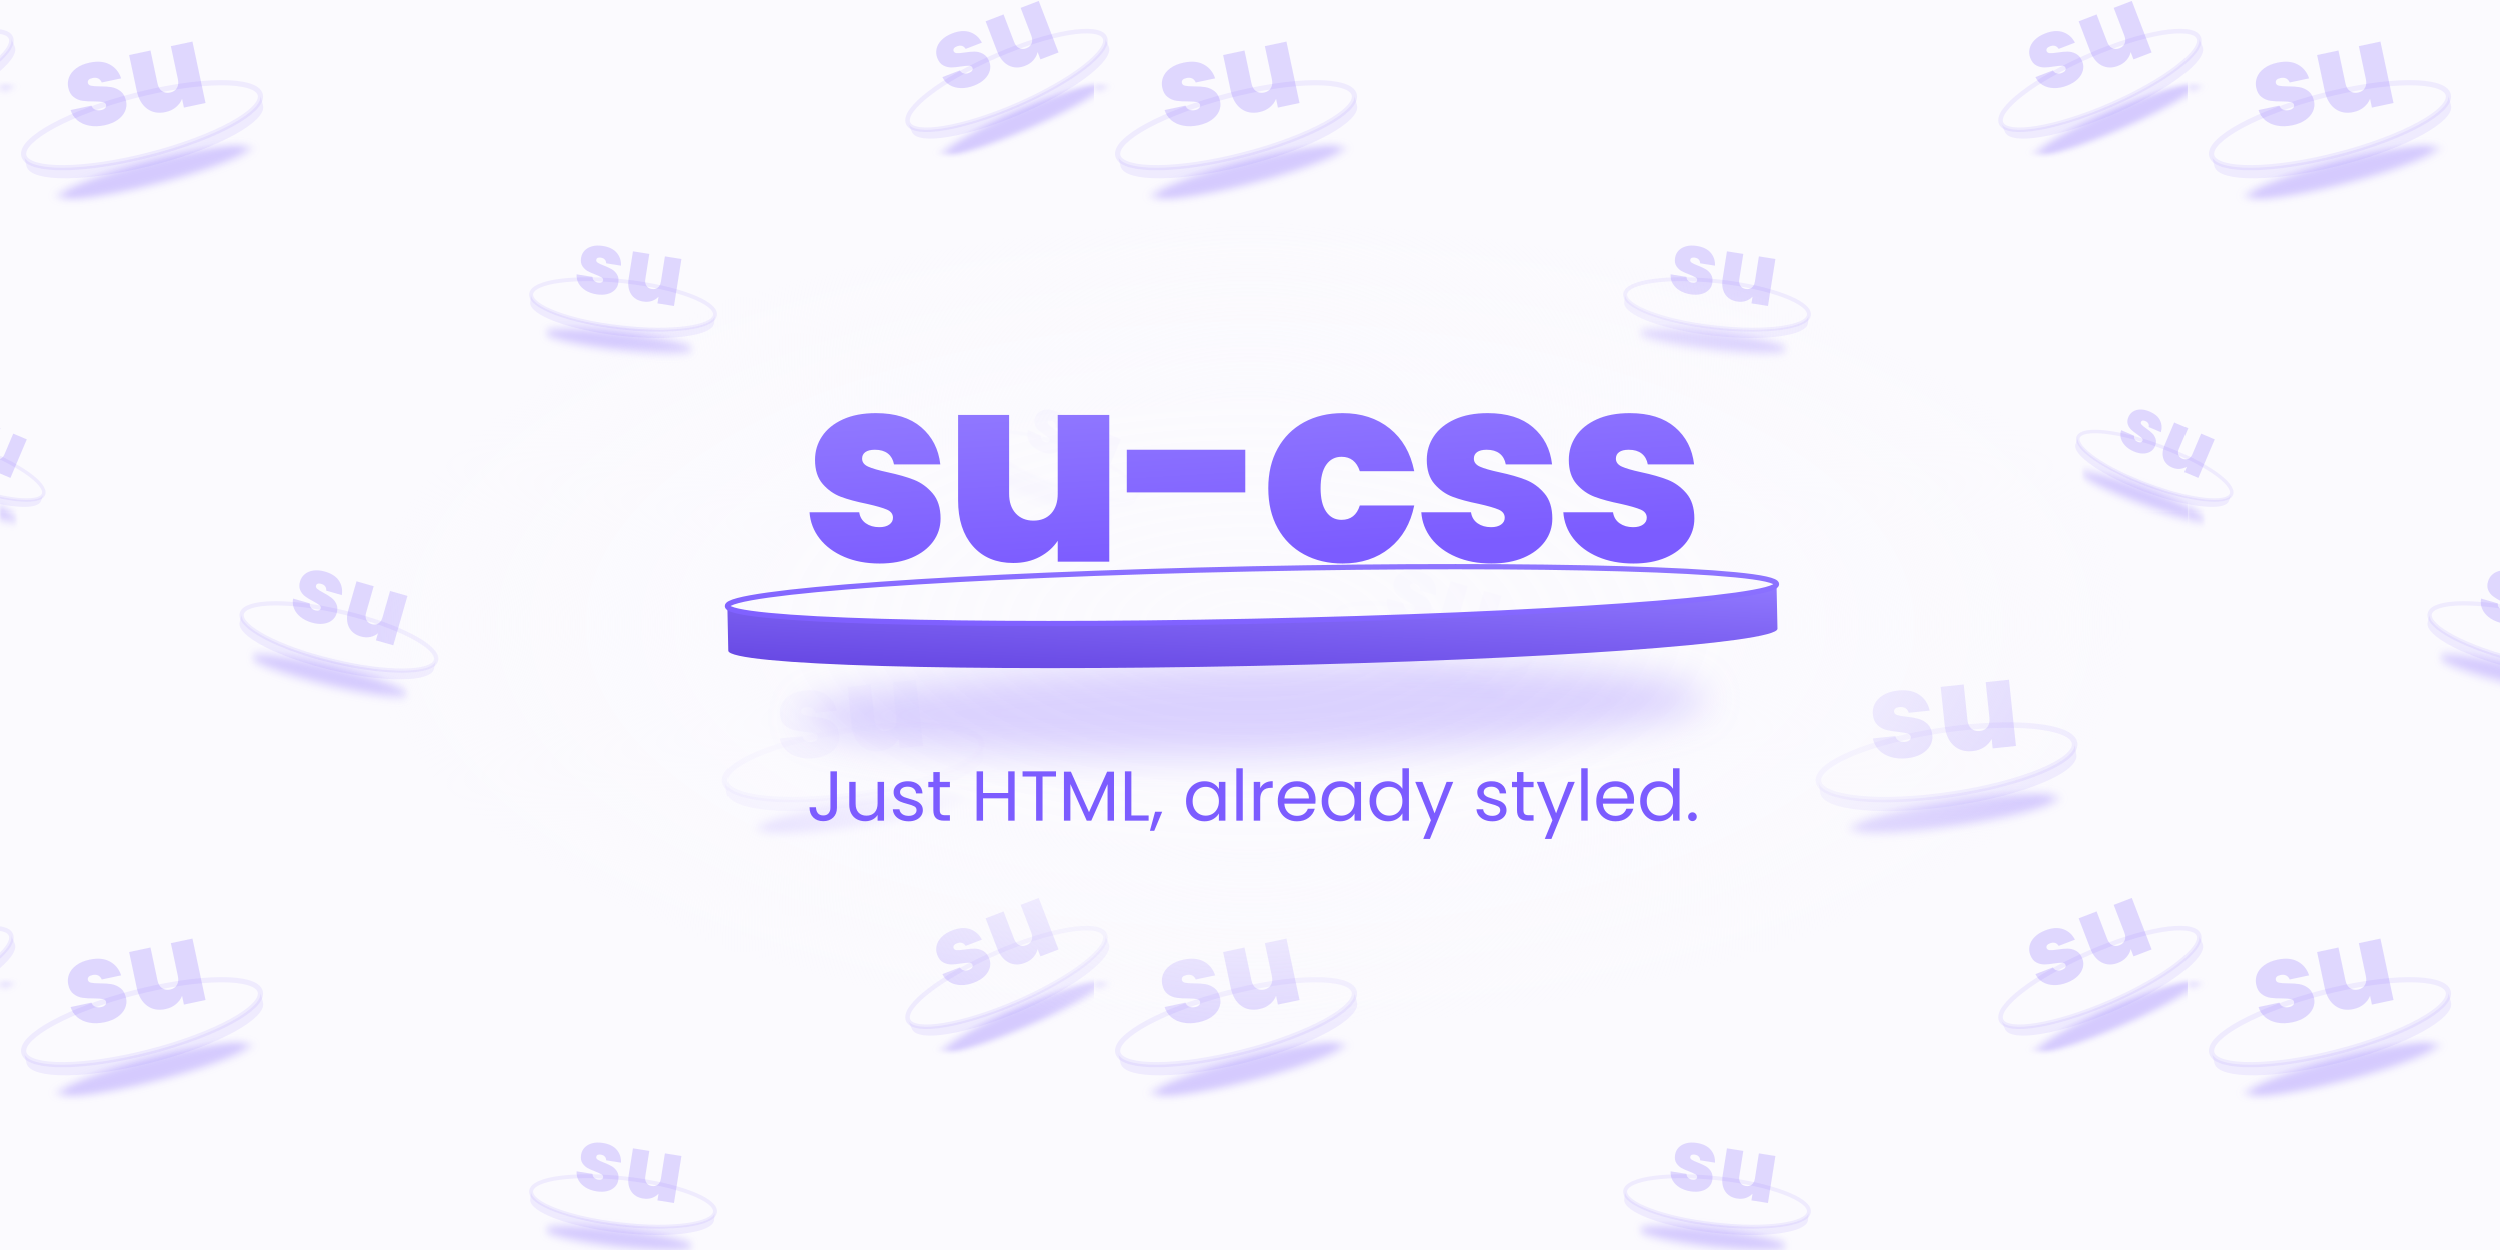
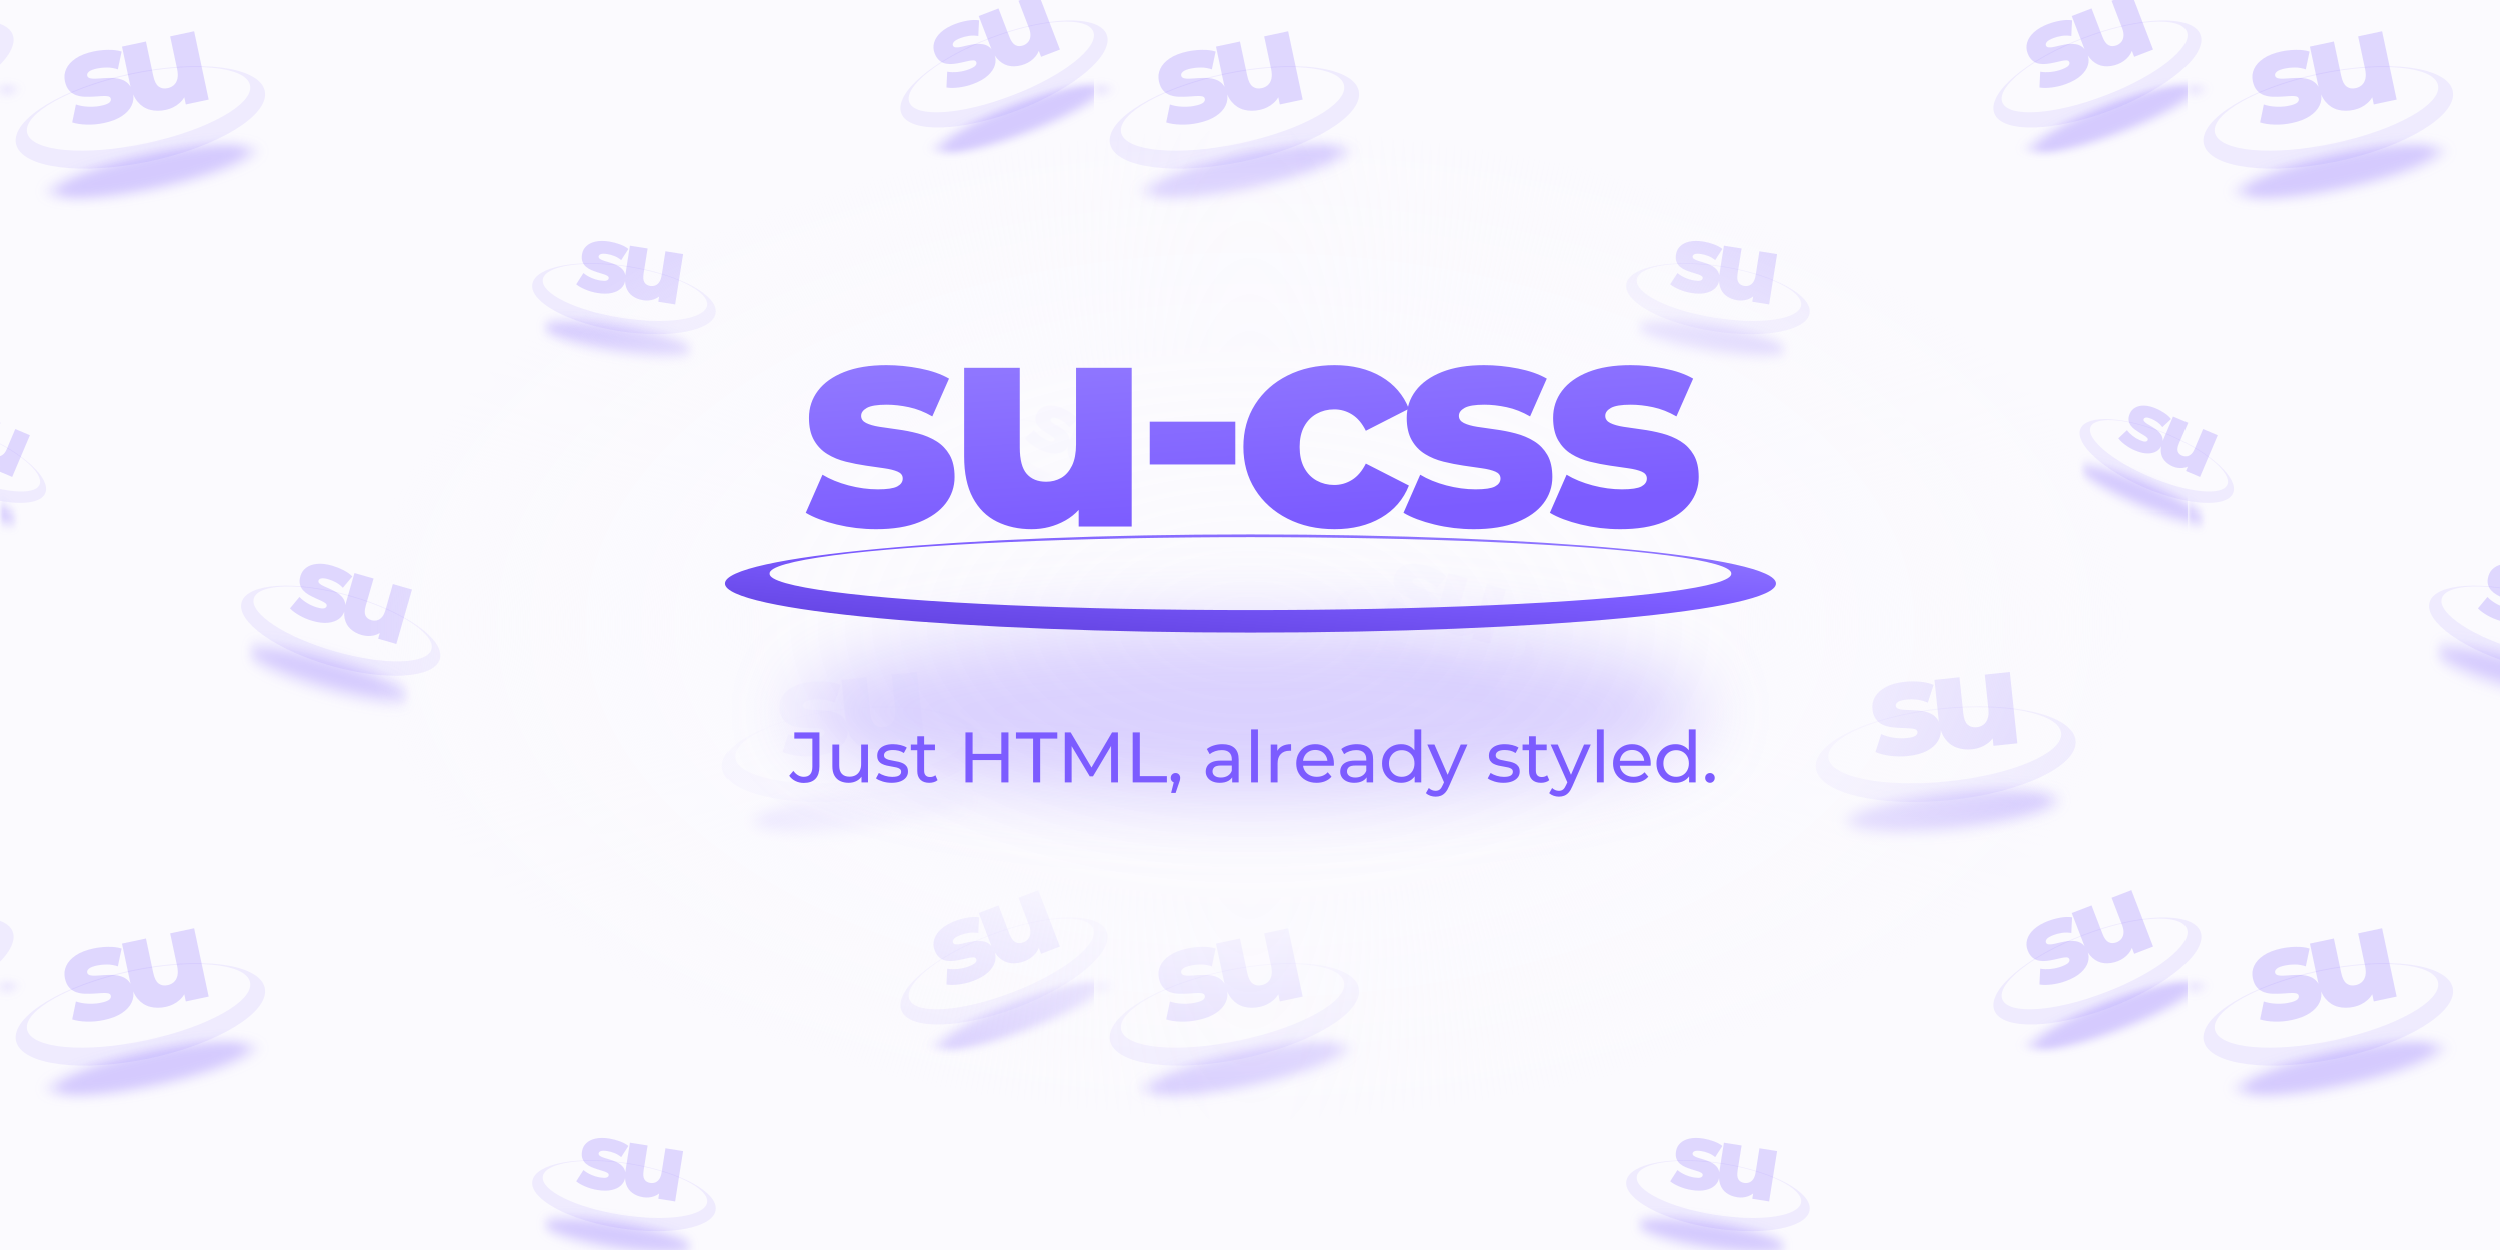
<svg xmlns="http://www.w3.org/2000/svg" xmlns:xlink="http://www.w3.org/1999/xlink" viewBox="0 0 1280 640" width="1280" height="640" role="img" aria-label="SuCSS — Just HTML, already styled.">
  <defs>
    <linearGradient id="word-gradient" x1="0" y1="0" x2="0.35" y2="1">
      <stop offset="0" stop-color="#9179FF" />
      <stop offset="1" stop-color="#7C5CFF" />
    </linearGradient>
-     <linearGradient id="plate-gradient" x1="1" y1="0" x2="0" y2="1">
+     <linearGradient id="plate-gradient" x1="0.85" y1="0" x2="0.15" y2="1">
      <stop offset="0" stop-color="#9179FF" />
+       <stop offset="0.45" stop-color="#7C5CFF" />
      <stop offset="1" stop-color="#6242E0" />
    </linearGradient>
-     <linearGradient id="rim-gradient" x1="1" y1="0" x2="0" y2="1">
-       <stop offset="0" stop-color="#9179FF" />
-       <stop offset="1" stop-color="#7C5CFF" />
-     </linearGradient>
    <filter id="plate-shadow" x="-70%" y="-200%" width="240%" height="500%" color-interpolation-filters="sRGB">
-       <feGaussianBlur stdDeviation="12.21" />
+       <feGaussianBlur stdDeviation="20.94" />
    </filter>
    <filter id="pattern-shadow" x="-70%" y="-200%" width="240%" height="500%" color-interpolation-filters="sRGB">
-       <feGaussianBlur stdDeviation="7.58" />
+       <feGaussianBlur stdDeviation="9.96" />
    </filter>
    <g id="su-mark">
-       <g transform="rotate(-2.5 103.57 112)">
-         <ellipse cx="103.57" cy="187.34" rx="151.62" ry="18.48" fill="#7C5CFF" opacity="0.3" filter="url(#pattern-shadow)" />
-         <path d="M-85.96 112A189.52 47.38 0 0 0 293.09 112L293.09 129.06A189.52 47.38 0 0 1 -85.96 129.06Z" fill="#7C5CFF16" />
-         <ellipse cx="103.57" cy="112" rx="189.52" ry="47.38" fill="none" stroke="#7C5CFF16" stroke-width="8.05" />
-       </g>
-       <path d="M46.61 100Q33.39 100 23.04 95.57Q12.7 91.13 6.7 83.39Q0.7 75.65 0 65.91L0 65.91L33.04 65.91Q33.74 70.61 37.39 73.22Q41.04 75.83 46.43 75.83L46.43 75.83Q50.61 75.83 53.04 74.09Q55.48 72.35 55.48 69.57L55.48 69.57Q55.48 65.91 51.48 64.17Q47.48 62.43 38.26 60.35L38.26 60.35Q27.83 58.26 20.87 55.65Q13.91 53.04 8.78 47.13Q3.65 41.22 3.65 31.13L3.65 31.13Q3.65 22.43 8.35 15.39Q13.04 8.35 22.17 4.17Q31.3 0 44.17 0L44.17 0Q63.3 0 74.26 9.39Q85.22 18.78 86.96 34.09L86.96 34.09L56.17 34.09Q55.3 29.39 52.09 26.87Q48.87 24.35 43.48 24.35L43.48 24.35Q39.3 24.35 37.13 25.91Q34.96 27.48 34.96 30.26L34.96 30.26Q34.96 33.74 38.96 35.57Q42.96 37.39 51.83 39.3L51.83 39.3Q62.43 41.57 69.48 44.35Q76.52 47.13 81.83 53.3Q87.13 59.48 87.13 70.09L87.13 70.09Q87.13 78.61 82.17 85.39Q77.22 92.17 68.09 96.09Q58.96 100 46.61 100L46.61 100M172.87 1.22L207.13 1.22L207.13 98.78L172.87 98.78L172.87 84.87Q168.52 91.48 160.87 95.57Q153.22 99.65 143.3 99.65L143.3 99.65Q126.26 99.65 116.43 88.43Q106.61 77.22 106.61 57.91L106.61 57.91L106.61 1.22L140.52 1.22L140.52 53.57Q140.52 61.91 144.96 66.7Q149.39 71.48 156.7 71.48L156.7 71.48Q164.17 71.48 168.52 66.7Q172.87 61.91 172.87 53.57L172.87 53.57L172.87 1.22" fill="#7C5CFF38" />
+       <ellipse cx="93.78" cy="179.33" rx="140.86" ry="24.27" fill="#7C5CFF" opacity="0.3" filter="url(#pattern-shadow)" />
+       <path d="M-82.29 102.8A176.07 62.22 0 1 0 269.85 102.8A176.07 62.22 0 1 0 -82.29 102.8ZM-64.02 90.77A157.79 48.8 0 1 0 251.57 90.77A157.79 48.8 0 1 0 -64.02 90.77Z" fill="#7C5CFF16" fill-rule="evenodd" />
+       <path d="M42.86 100L42.86 100Q30.54 100 18.84 97.14Q7.14 94.29 0 90L0 90L10.18 66.79Q16.96 70.89 26.07 73.3Q35.18 75.71 43.93 75.71L43.93 75.71Q52.5 75.71 55.8 73.93Q59.11 72.14 59.11 69.11L59.11 69.11Q59.11 66.25 55.98 64.91Q52.86 63.57 47.77 62.86Q42.68 62.14 36.61 61.25Q30.54 60.36 24.38 58.84Q18.21 57.32 13.13 54.2Q8.04 51.07 5 45.71Q1.96 40.36 1.96 32.14L1.96 32.14Q1.96 22.86 7.41 15.63Q12.86 8.39 23.39 4.2Q33.93 0 49.11 0L49.11 0Q59.29 0 69.73 2.05Q80.18 4.11 87.32 8.21L87.32 8.21L77.14 31.25Q70 27.14 62.86 25.63Q55.71 24.11 49.29 24.11L49.29 24.11Q40.71 24.11 37.23 26.07Q33.75 28.04 33.75 30.89L33.75 30.89Q33.75 33.75 36.79 35.27Q39.82 36.79 44.91 37.59Q50 38.39 56.07 39.2Q62.14 40 68.3 41.61Q74.46 43.21 79.55 46.34Q84.64 49.46 87.68 54.73Q90.71 60 90.71 68.21L90.71 68.21Q90.71 77.14 85.27 84.29Q79.82 91.43 69.2 95.71Q58.57 100 42.86 100M130.3 100L130.3 100Q118.52 100 109.14 95.36Q99.77 90.71 94.5 80.8Q89.23 70.89 89.23 55.71L89.23 55.71L89.23 1.61L123.16 1.61L123.16 50.18Q123.16 61.43 127.36 66.25Q131.55 71.07 139.23 71.07L139.23 71.07Q144.23 71.07 148.34 68.75Q152.45 66.43 154.95 61.34Q157.45 56.25 157.45 48.21L157.45 48.21L157.45 1.61L191.38 1.61L191.38 98.39L159.05 98.39L159.05 71.07L165.3 78.75Q160.3 89.46 150.84 94.73Q141.38 100 130.3 100" fill="#7C5CFF38" />
    </g>
    <clipPath id="pattern-clip">
      <rect width="560" height="459.2" />
    </clipPath>
    <pattern id="su-pattern" width="560" height="459.2" patternUnits="userSpaceOnUse">
      <g clip-path="url(#pattern-clip)">
-         <use xlink:href="#su-mark" href="#su-mark" transform="translate(72.8 64.29) rotate(-12) scale(0.33) translate(-103.57 -112.38)" />
-         <use xlink:href="#su-mark" href="#su-mark" transform="translate(72.8 523.49) rotate(-12) scale(0.33) translate(-103.57 -112.38)" />
-         <use xlink:href="#su-mark" href="#su-mark" transform="translate(632.8 64.29) rotate(-12) scale(0.33) translate(-103.57 -112.38)" />
-         <use xlink:href="#su-mark" href="#su-mark" transform="translate(632.8 523.49) rotate(-12) scale(0.33) translate(-103.57 -112.38)" />
-         <use xlink:href="#su-mark" href="#su-mark" transform="translate(319.2 156.13) rotate(9) scale(0.25) translate(-103.57 -112.38)" />
-         <use xlink:href="#su-mark" href="#su-mark" transform="translate(-44.8 41.33) rotate(-21) scale(0.29) translate(-103.57 -112.38)" />
-         <use xlink:href="#su-mark" href="#su-mark" transform="translate(-44.8 500.53) rotate(-21) scale(0.29) translate(-103.57 -112.38)" />
-         <use xlink:href="#su-mark" href="#su-mark" transform="translate(515.2 41.33) rotate(-21) scale(0.29) translate(-103.57 -112.38)" />
-         <use xlink:href="#su-mark" href="#su-mark" transform="translate(515.2 500.53) rotate(-21) scale(0.29) translate(-103.57 -112.38)" />
-         <use xlink:href="#su-mark" href="#su-mark" transform="translate(173.6 326.03) rotate(16) scale(0.27) translate(-103.57 -112.38)" />
-         <use xlink:href="#su-mark" href="#su-mark" transform="translate(436.8 -68.88) rotate(-6) scale(0.35) translate(-103.57 -112.38)" />
-         <use xlink:href="#su-mark" href="#su-mark" transform="translate(436.8 390.32) rotate(-6) scale(0.35) translate(-103.57 -112.38)" />
-         <use xlink:href="#su-mark" href="#su-mark" transform="translate(-16.8 238.78) rotate(23) scale(0.22) translate(-103.57 -112.38)" />
-         <use xlink:href="#su-mark" href="#su-mark" transform="translate(543.2 238.78) rotate(23) scale(0.22) translate(-103.57 -112.38)" />
+         <use xlink:href="#su-mark" href="#su-mark" transform="translate(72.8 64.29) rotate(-12) scale(0.37) translate(-93.78 -114.25)" />
+         <use xlink:href="#su-mark" href="#su-mark" transform="translate(72.8 523.49) rotate(-12) scale(0.37) translate(-93.78 -114.25)" />
+         <use xlink:href="#su-mark" href="#su-mark" transform="translate(632.8 64.29) rotate(-12) scale(0.37) translate(-93.78 -114.25)" />
+         <use xlink:href="#su-mark" href="#su-mark" transform="translate(632.8 523.49) rotate(-12) scale(0.37) translate(-93.78 -114.25)" />
+         <use xlink:href="#su-mark" href="#su-mark" transform="translate(319.2 156.13) rotate(9) scale(0.27) translate(-93.78 -114.25)" />
+         <use xlink:href="#su-mark" href="#su-mark" transform="translate(-44.8 41.33) rotate(-21) scale(0.32) translate(-93.78 -114.25)" />
+         <use xlink:href="#su-mark" href="#su-mark" transform="translate(-44.8 500.53) rotate(-21) scale(0.32) translate(-93.78 -114.25)" />
+         <use xlink:href="#su-mark" href="#su-mark" transform="translate(515.2 41.33) rotate(-21) scale(0.32) translate(-93.78 -114.25)" />
+         <use xlink:href="#su-mark" href="#su-mark" transform="translate(515.2 500.53) rotate(-21) scale(0.32) translate(-93.78 -114.25)" />
+         <use xlink:href="#su-mark" href="#su-mark" transform="translate(173.6 326.03) rotate(16) scale(0.3) translate(-93.78 -114.25)" />
+         <use xlink:href="#su-mark" href="#su-mark" transform="translate(436.8 -68.88) rotate(-6) scale(0.38) translate(-93.78 -114.25)" />
+         <use xlink:href="#su-mark" href="#su-mark" transform="translate(436.8 390.32) rotate(-6) scale(0.38) translate(-93.78 -114.25)" />
+         <use xlink:href="#su-mark" href="#su-mark" transform="translate(-16.8 238.78) rotate(23) scale(0.24) translate(-93.78 -114.25)" />
+         <use xlink:href="#su-mark" href="#su-mark" transform="translate(543.2 238.78) rotate(23) scale(0.24) translate(-93.78 -114.25)" />
      </g>
    </pattern>
    <radialGradient id="clearing" cx="0.5" cy="0.5" r="0.5">
      <stop offset="0" stop-color="#FBFAFE" stop-opacity="0.97" />
      <stop offset="0.55" stop-color="#FBFAFE" stop-opacity="0.9" />
      <stop offset="1" stop-color="#FBFAFE" stop-opacity="0" />
    </radialGradient>
  </defs>
  <rect width="1280" height="640" fill="#FBFAFE" />
  <rect width="1280" height="640" fill="url(#su-pattern)" />
-   <ellipse cx="640" cy="320" rx="456.96" ry="206.12" fill="url(#clearing)" />
-   <g transform="translate(414.48 211.52) scale(0.77)">
-     <g transform="rotate(-1.2 294.18 121)">
-       <ellipse cx="294.18" cy="196.01" rx="300.05" ry="31.4" fill="#7C5CFF" opacity="0.26" filter="url(#plate-shadow)" />
-       <path d="M-54.72 121A348.89 17.44 0 0 0 643.07 121L643.07 150.66A348.89 17.44 0 0 1 -54.72 150.66Z" fill="url(#plate-gradient)" />
-       <ellipse cx="294.18" cy="121" rx="348.89" ry="17.44" fill="none" stroke="url(#rim-gradient)" stroke-width="3.49" />
-     </g>
-     <path d="M46.61 100Q33.39 100 23.04 95.57Q12.7 91.13 6.7 83.39Q0.7 75.65 0 65.91L0 65.91L33.04 65.91Q33.74 70.61 37.39 73.22Q41.04 75.83 46.43 75.83L46.43 75.83Q50.61 75.83 53.04 74.09Q55.48 72.35 55.48 69.57L55.48 69.57Q55.48 65.91 51.48 64.17Q47.48 62.43 38.26 60.35L38.26 60.35Q27.83 58.26 20.87 55.65Q13.91 53.04 8.78 47.13Q3.65 41.22 3.65 31.13L3.65 31.13Q3.65 22.43 8.35 15.39Q13.04 8.35 22.17 4.17Q31.3 0 44.17 0L44.17 0Q63.3 0 74.26 9.39Q85.22 18.78 86.96 34.09L86.96 34.09L56.17 34.09Q55.3 29.39 52.09 26.87Q48.87 24.35 43.48 24.35L43.48 24.35Q39.3 24.35 37.13 25.91Q34.96 27.48 34.96 30.26L34.96 30.26Q34.96 33.74 38.96 35.57Q42.96 37.39 51.83 39.3L51.83 39.3Q62.43 41.57 69.48 44.35Q76.52 47.13 81.83 53.3Q87.13 59.48 87.13 70.09L87.13 70.09Q87.13 78.61 82.17 85.39Q77.22 92.17 68.09 96.09Q58.96 100 46.61 100L46.61 100M165.04 1.22L199.3 1.22L199.3 98.78L165.04 98.78L165.04 84.87Q160.7 91.48 153.04 95.57Q145.39 99.65 135.48 99.65L135.48 99.65Q118.43 99.65 108.61 88.43Q98.78 77.22 98.78 57.91L98.78 57.91L98.78 1.22L132.7 1.22L132.7 53.57Q132.7 61.91 137.13 66.7Q141.57 71.48 148.87 71.48L148.87 71.48Q156.35 71.48 160.7 66.7Q165.04 61.91 165.04 53.57L165.04 53.57L165.04 1.22M210.96 24.35L289.74 24.35L289.74 52.7L210.96 52.7L210.96 24.35M305.04 49.91Q305.04 34.78 311.3 23.48Q317.57 12.17 328.78 6.09Q340 0 354.43 0L354.43 0Q373.04 0 385.74 10.17Q398.43 20.35 402.09 38.61L402.09 38.61L365.91 38.61Q362.78 29.04 353.74 29.04L353.74 29.04Q347.3 29.04 343.57 34.35Q339.83 39.65 339.83 49.91L339.83 49.91Q339.83 60.17 343.57 65.57Q347.3 70.96 353.74 70.96L353.74 70.96Q362.96 70.96 365.91 61.39L365.91 61.39L402.09 61.39Q398.43 79.48 385.74 89.74Q373.04 100 354.43 100L354.43 100Q340 100 328.78 93.91Q317.57 87.83 311.3 76.52Q305.04 65.22 305.04 49.91L305.04 49.91M453.39 100Q440.17 100 429.83 95.57Q419.48 91.13 413.48 83.39Q407.48 75.65 406.78 65.91L406.78 65.91L439.83 65.91Q440.52 70.61 444.17 73.22Q447.83 75.83 453.22 75.83L453.22 75.83Q457.39 75.83 459.83 74.09Q462.26 72.35 462.26 69.57L462.26 69.57Q462.26 65.91 458.26 64.17Q454.26 62.43 445.04 60.35L445.04 60.35Q434.61 58.26 427.65 55.65Q420.7 53.04 415.57 47.13Q410.43 41.22 410.43 31.13L410.43 31.13Q410.43 22.43 415.13 15.39Q419.83 8.35 428.96 4.17Q438.09 0 450.96 0L450.96 0Q470.09 0 481.04 9.39Q492 18.78 493.74 34.09L493.74 34.09L462.96 34.09Q462.09 29.39 458.87 26.87Q455.65 24.35 450.26 24.35L450.26 24.35Q446.09 24.35 443.91 25.91Q441.74 27.48 441.74 30.26L441.74 30.26Q441.74 33.74 445.74 35.57Q449.74 37.39 458.61 39.3L458.61 39.3Q469.22 41.57 476.26 44.35Q483.3 47.13 488.61 53.3Q493.91 59.48 493.91 70.09L493.91 70.09Q493.91 78.61 488.96 85.39Q484 92.17 474.87 96.09Q465.74 100 453.39 100L453.39 100M547.83 100Q534.61 100 524.26 95.57Q513.91 91.13 507.91 83.39Q501.91 75.65 501.22 65.91L501.22 65.91L534.26 65.91Q534.96 70.61 538.61 73.22Q542.26 75.83 547.65 75.83L547.65 75.83Q551.83 75.83 554.26 74.09Q556.7 72.35 556.7 69.57L556.7 69.57Q556.7 65.91 552.7 64.17Q548.7 62.43 539.48 60.35L539.48 60.35Q529.04 58.26 522.09 55.65Q515.13 53.04 510 47.13Q504.87 41.22 504.87 31.13L504.87 31.13Q504.87 22.43 509.57 15.39Q514.26 8.35 523.39 4.17Q532.52 0 545.39 0L545.39 0Q564.52 0 575.48 9.39Q586.43 18.78 588.17 34.09L588.17 34.09L557.39 34.09Q556.52 29.39 553.3 26.87Q550.09 24.35 544.7 24.35L544.7 24.35Q540.52 24.35 538.35 25.91Q536.17 27.48 536.17 30.26L536.17 30.26Q536.17 33.74 540.17 35.57Q544.17 37.39 553.04 39.3L553.04 39.3Q563.65 41.57 570.7 44.35Q577.74 47.13 583.04 53.3Q588.35 59.48 588.35 70.09L588.35 70.09Q588.35 78.61 583.39 85.39Q578.43 92.17 569.3 96.09Q560.17 100 547.83 100L547.83 100" fill="url(#word-gradient)" />
-     <g transform="translate(0 236.15) scale(0.47)">
-       <path d="M29.56 4.31L38.78 4.31L38.78 55.91Q38.78 64.53 33.47 69.69Q28.16 74.85 19.44 74.85L19.44 74.85Q10.62 74.85 5.31 69.59Q0 64.33 0 55.21L0 55.21L9.12 55.21Q9.22 60.32 11.77 63.53Q14.33 66.73 19.44 66.73L19.44 66.73Q24.55 66.73 27.05 63.68Q29.56 60.62 29.56 55.91L29.56 55.91L29.56 4.31M96.29 19.24L105.41 19.24L105.41 74.15L96.29 74.15L96.29 66.03Q93.69 70.24 89.03 72.6Q84.37 74.95 78.76 74.95L78.76 74.95Q72.34 74.95 67.23 72.29Q62.12 69.64 59.17 64.33Q56.21 59.02 56.21 51.4L56.21 51.4L56.21 19.24L65.23 19.24L65.23 50.2Q65.23 58.32 69.34 62.68Q73.45 67.03 80.56 67.03L80.56 67.03Q87.88 67.03 92.08 62.53Q96.29 58.02 96.29 49.4L96.29 49.4L96.29 19.24M140.28 75.05Q133.97 75.05 128.96 72.9Q123.95 70.74 121.04 66.88Q118.14 63.03 117.84 58.02L117.84 58.02L127.25 58.02Q127.66 62.12 131.11 64.73Q134.57 67.33 140.18 67.33L140.18 67.33Q145.39 67.33 148.4 65.03Q151.4 62.73 151.4 59.22L151.4 59.22Q151.4 55.61 148.2 53.86Q144.99 52.1 138.28 50.4L138.28 50.4Q132.16 48.8 128.31 47.14Q124.45 45.49 121.69 42.23Q118.94 38.98 118.94 33.67L118.94 33.67Q118.94 29.46 121.44 25.95Q123.95 22.44 128.56 20.39Q133.17 18.34 139.08 18.34L139.08 18.34Q148.2 18.34 153.81 22.95Q159.42 27.56 159.82 35.57L159.82 35.57L150.7 35.57Q150.4 31.26 147.24 28.66Q144.09 26.05 138.78 26.05L138.78 26.05Q133.87 26.05 130.96 28.16Q128.06 30.26 128.06 33.67L128.06 33.67Q128.06 36.37 129.81 38.13Q131.56 39.88 134.22 40.93Q136.87 41.98 141.58 43.29L141.58 43.29Q147.49 44.89 151.2 46.44Q154.91 48 157.57 51.1Q160.22 54.21 160.32 59.22L160.32 59.22Q160.32 63.73 157.82 67.33Q155.31 70.94 150.75 73Q146.19 75.05 140.28 75.05L140.28 75.05M198.6 26.75L184.27 26.75L184.27 59.12Q184.27 63.13 185.97 64.78Q187.68 66.43 191.88 66.43L191.88 66.43L198.6 66.43L198.6 74.15L190.38 74.15Q182.77 74.15 178.96 70.64Q175.15 67.13 175.15 59.12L175.15 59.12L175.15 26.75L168.04 26.75L168.04 19.24L175.15 19.24L175.15 5.41L184.27 5.41L184.27 19.24L198.6 19.24L198.6 26.75M281.06 4.31L290.18 4.31L290.18 74.15L281.06 74.15L281.06 42.48L245.49 42.48L245.49 74.15L236.37 74.15L236.37 4.31L245.49 4.31L245.49 34.97L281.06 34.97L281.06 4.31M301.4 4.31L348.7 4.31L348.7 11.72L329.66 11.72L329.66 74.15L320.54 74.15L320.54 11.72L301.4 11.72L301.4 4.31M421.04 4.81L430.76 4.81L430.76 74.15L421.64 74.15L421.64 22.44L398.6 74.15L392.18 74.15L369.04 22.34L369.04 74.15L359.92 74.15L359.92 4.81L369.74 4.81L395.39 62.12L421.04 4.81M455.31 4.31L455.31 66.73L479.76 66.73L479.76 74.15L446.19 74.15L446.19 4.31L455.31 4.31M488.88 61.52L498.9 61.52L487.68 88.48L481.56 88.48L488.88 61.52M532.67 46.49Q532.67 38.08 536.07 31.71Q539.48 25.35 545.44 21.84Q551.4 18.34 558.72 18.34L558.72 18.34Q565.93 18.34 571.24 21.44Q576.55 24.55 579.16 29.26L579.16 29.26L579.16 19.24L588.38 19.24L588.38 74.15L579.16 74.15L579.16 63.93Q576.45 68.74 571.09 71.89Q565.73 75.05 558.62 75.05L558.62 75.05Q551.3 75.05 545.39 71.44Q539.48 67.84 536.07 61.32Q532.67 54.81 532.67 46.49L532.67 46.49M579.16 46.59Q579.16 40.38 576.65 35.77Q574.15 31.16 569.89 28.71Q565.63 26.25 560.52 26.25L560.52 26.25Q555.41 26.25 551.2 28.66Q546.99 31.06 544.49 35.67Q541.98 40.28 541.98 46.49L541.98 46.49Q541.98 52.81 544.49 57.46Q546.99 62.12 551.2 64.58Q555.41 67.03 560.52 67.03L560.52 67.03Q565.63 67.03 569.89 64.58Q574.15 62.12 576.65 57.46Q579.16 52.81 579.16 46.59L579.16 46.59M603.81 0L612.93 0L612.93 74.15L603.81 74.15L603.81 0M637.58 28.16Q639.98 23.45 644.44 20.84Q648.9 18.24 655.31 18.24L655.31 18.24L655.31 27.66L652.91 27.66Q637.58 27.66 637.58 44.29L637.58 44.29L637.58 74.15L628.46 74.15L628.46 19.24L637.58 19.24L637.58 28.16M715.93 44.59Q715.93 47.19 715.63 50.1L715.63 50.1L671.74 50.1Q672.24 58.22 677.3 62.78Q682.36 67.33 689.58 67.33L689.58 67.33Q695.49 67.33 699.45 64.58Q703.41 61.82 705.01 57.21L705.01 57.21L714.83 57.21Q712.63 65.13 706.01 70.09Q699.4 75.05 689.58 75.05L689.58 75.05Q681.76 75.05 675.6 71.54Q669.44 68.04 665.93 61.57Q662.42 55.11 662.42 46.59L662.42 46.59Q662.42 38.08 665.83 31.66Q669.24 25.25 675.4 21.79Q681.56 18.34 689.58 18.34L689.58 18.34Q697.39 18.34 703.41 21.74Q709.42 25.15 712.68 31.11Q715.93 37.07 715.93 44.59L715.93 44.59M706.51 42.69Q706.51 37.47 704.21 33.72Q701.9 29.96 697.95 28.01Q693.99 26.05 689.18 26.05L689.18 26.05Q682.26 26.05 677.4 30.46Q672.55 34.87 671.84 42.69L671.84 42.69L706.51 42.69M724.55 46.49Q724.55 38.08 727.96 31.71Q731.36 25.35 737.32 21.84Q743.29 18.34 750.6 18.34L750.6 18.34Q757.82 18.34 763.13 21.44Q768.44 24.55 771.04 29.26L771.04 29.26L771.04 19.24L780.26 19.24L780.26 74.15L771.04 74.15L771.04 63.93Q768.34 68.74 762.98 71.89Q757.62 75.05 750.5 75.05L750.5 75.05Q743.19 75.05 737.27 71.44Q731.36 67.84 727.96 61.32Q724.55 54.81 724.55 46.49L724.55 46.49M771.04 46.59Q771.04 40.38 768.54 35.77Q766.03 31.16 761.77 28.71Q757.52 26.25 752.4 26.25L752.4 26.25Q747.29 26.25 743.09 28.66Q738.88 31.06 736.37 35.67Q733.87 40.28 733.87 46.49L733.87 46.49Q733.87 52.81 736.37 57.46Q738.88 62.12 743.09 64.58Q747.29 67.03 752.4 67.03L752.4 67.03Q757.52 67.03 761.77 64.58Q766.03 62.12 768.54 57.46Q771.04 52.81 771.04 46.59L771.04 46.59M792.28 46.49Q792.28 38.08 795.69 31.71Q799.1 25.35 805.06 21.84Q811.02 18.34 818.44 18.34L818.44 18.34Q824.85 18.34 830.36 21.29Q835.87 24.25 838.78 29.06L838.78 29.06L838.78 0L848 0L848 74.15L838.78 74.15L838.78 63.83Q836.07 68.74 830.76 71.89Q825.45 75.05 818.34 75.05L818.34 75.05Q811.02 75.05 805.06 71.44Q799.1 67.84 795.69 61.32Q792.28 54.81 792.28 46.49L792.28 46.49M838.78 46.59Q838.78 40.38 836.27 35.77Q833.77 31.16 829.51 28.71Q825.25 26.25 820.14 26.25L820.14 26.25Q815.03 26.25 810.82 28.66Q806.61 31.06 804.11 35.67Q801.6 40.28 801.6 46.49L801.6 46.49Q801.6 52.81 804.11 57.46Q806.61 62.12 810.82 64.58Q815.03 67.03 820.14 67.03L820.14 67.03Q825.25 67.03 829.51 64.58Q833.77 62.12 836.27 57.46Q838.78 52.81 838.78 46.59L838.78 46.59M901.3 19.24L910.72 19.24L877.66 100L868.24 100L879.06 73.55L856.91 19.24L867.03 19.24L884.27 63.73L901.3 19.24M966.03 75.05Q959.72 75.05 954.71 72.9Q949.7 70.74 946.79 66.88Q943.89 63.03 943.59 58.02L943.59 58.02L953.01 58.02Q953.41 62.12 956.86 64.73Q960.32 67.33 965.93 67.33L965.93 67.33Q971.14 67.33 974.15 65.03Q977.15 62.73 977.15 59.22L977.15 59.22Q977.15 55.61 973.95 53.86Q970.74 52.1 964.03 50.4L964.03 50.4Q957.92 48.8 954.06 47.14Q950.2 45.49 947.44 42.23Q944.69 38.98 944.69 33.67L944.69 33.67Q944.69 29.46 947.19 25.95Q949.7 22.44 954.31 20.39Q958.92 18.34 964.83 18.34L964.83 18.34Q973.95 18.34 979.56 22.95Q985.17 27.56 985.57 35.57L985.57 35.57L976.45 35.57Q976.15 31.26 973 28.66Q969.84 26.05 964.53 26.05L964.53 26.05Q959.62 26.05 956.71 28.16Q953.81 30.26 953.81 33.67L953.81 33.67Q953.81 36.37 955.56 38.13Q957.31 39.88 959.97 40.93Q962.63 41.98 967.33 43.29L967.33 43.29Q973.25 44.89 976.95 46.44Q980.66 48 983.32 51.1Q985.97 54.21 986.07 59.22L986.07 59.22Q986.07 63.73 983.57 67.33Q981.06 70.94 976.5 73Q971.94 75.05 966.03 75.05L966.03 75.05M1024.35 26.75L1010.02 26.75L1010.02 59.12Q1010.02 63.13 1011.72 64.78Q1013.43 66.43 1017.64 66.43L1017.64 66.43L1024.35 66.43L1024.35 74.15L1016.13 74.15Q1008.52 74.15 1004.71 70.64Q1000.9 67.13 1000.9 59.12L1000.9 59.12L1000.9 26.75L993.79 26.75L993.79 19.24L1000.9 19.24L1000.9 5.41L1010.02 5.41L1010.02 19.24L1024.35 19.24L1024.35 26.75M1073.25 19.24L1082.67 19.24L1049.6 100L1040.18 100L1051 73.55L1028.86 19.24L1038.98 19.24L1056.21 63.73L1073.25 19.24M1091.78 0L1100.9 0L1100.9 74.15L1091.78 74.15L1091.78 0M1166.53 44.59Q1166.53 47.19 1166.23 50.1L1166.23 50.1L1122.34 50.1Q1122.85 58.22 1127.91 62.78Q1132.97 67.33 1140.18 67.33L1140.18 67.33Q1146.09 67.33 1150.05 64.58Q1154.01 61.82 1155.61 57.21L1155.61 57.21L1165.43 57.21Q1163.23 65.13 1156.61 70.09Q1150 75.05 1140.18 75.05L1140.18 75.05Q1132.36 75.05 1126.2 71.54Q1120.04 68.04 1116.53 61.57Q1113.03 55.11 1113.03 46.59L1113.03 46.59Q1113.03 38.08 1116.43 31.66Q1119.84 25.25 1126 21.79Q1132.16 18.34 1140.18 18.34L1140.18 18.34Q1148 18.34 1154.01 21.74Q1160.02 25.15 1163.28 31.11Q1166.53 37.07 1166.53 44.59L1166.53 44.59M1157.11 42.69Q1157.11 37.47 1154.81 33.72Q1152.51 29.96 1148.55 28.01Q1144.59 26.05 1139.78 26.05L1139.78 26.05Q1132.87 26.05 1128.01 30.46Q1123.15 34.87 1122.44 42.69L1122.44 42.69L1157.11 42.69M1175.15 46.49Q1175.15 38.08 1178.56 31.71Q1181.96 25.35 1187.93 21.84Q1193.89 18.34 1201.3 18.34L1201.3 18.34Q1207.72 18.34 1213.23 21.29Q1218.74 24.25 1221.64 29.06L1221.64 29.06L1221.64 0L1230.86 0L1230.86 74.15L1221.64 74.15L1221.64 63.83Q1218.94 68.74 1213.63 71.89Q1208.32 75.05 1201.2 75.05L1201.2 75.05Q1193.89 75.05 1187.93 71.44Q1181.96 67.84 1178.56 61.32Q1175.15 54.81 1175.15 46.49L1175.15 46.49M1221.64 46.59Q1221.64 40.38 1219.14 35.77Q1216.63 31.16 1212.37 28.71Q1208.12 26.25 1203.01 26.25L1203.01 26.25Q1197.9 26.25 1193.69 28.66Q1189.48 31.06 1186.97 35.67Q1184.47 40.28 1184.47 46.49L1184.47 46.49Q1184.47 52.81 1186.97 57.46Q1189.48 62.12 1193.69 64.58Q1197.9 67.03 1203.01 67.03L1203.01 67.03Q1208.12 67.03 1212.37 64.58Q1216.63 62.12 1219.14 57.46Q1221.64 52.81 1221.64 46.59L1221.64 46.59M1249.2 74.75Q1246.59 74.75 1244.79 72.95Q1242.99 71.14 1242.99 68.54L1242.99 68.54Q1242.99 65.93 1244.79 64.13Q1246.59 62.32 1249.2 62.32L1249.2 62.32Q1251.7 62.32 1253.46 64.13Q1255.21 65.93 1255.21 68.54L1255.21 68.54Q1255.21 71.14 1253.46 72.95Q1251.7 74.75 1249.2 74.75L1249.2 74.75" fill="#7C5CFF" />
+   <ellipse cx="640" cy="320" rx="456.96" ry="252.79" fill="url(#clearing)" />
+   <g transform="translate(412.54 186.95) scale(0.84)">
+     <ellipse cx="271.06" cy="210.89" rx="275.47" ry="53.85" fill="#7C5CFF" opacity="0.26" filter="url(#plate-shadow)" />
+     <path d="M-49.26 133.1A320.31 29.92 0 1 0 591.37 133.1A320.31 29.92 0 1 0 -49.26 133.1ZM-22.03 127.08A293.09 22.1 0 1 0 564.14 127.08A293.09 22.1 0 1 0 -22.03 127.08Z" fill="url(#plate-gradient)" fill-rule="evenodd" />
+     <path d="M42.86 100L42.86 100Q30.54 100 18.84 97.14Q7.14 94.29 0 90L0 90L10.18 66.79Q16.96 70.89 26.07 73.3Q35.18 75.71 43.93 75.71L43.93 75.71Q52.5 75.71 55.8 73.93Q59.11 72.14 59.11 69.11L59.11 69.11Q59.11 66.25 55.98 64.91Q52.86 63.57 47.77 62.86Q42.68 62.14 36.61 61.25Q30.54 60.36 24.38 58.84Q18.21 57.32 13.13 54.2Q8.04 51.07 5 45.71Q1.96 40.36 1.96 32.14L1.96 32.14Q1.96 22.86 7.41 15.63Q12.86 8.39 23.39 4.2Q33.93 0 49.11 0L49.11 0Q59.29 0 69.73 2.05Q80.18 4.11 87.32 8.21L87.32 8.21L77.14 31.25Q70 27.14 62.86 25.63Q55.71 24.11 49.29 24.11L49.29 24.11Q40.71 24.11 37.23 26.07Q33.75 28.04 33.75 30.89L33.75 30.89Q33.75 33.75 36.79 35.27Q39.82 36.79 44.91 37.59Q50 38.39 56.07 39.2Q62.14 40 68.3 41.61Q74.46 43.21 79.55 46.34Q84.64 49.46 87.68 54.73Q90.71 60 90.71 68.21L90.71 68.21Q90.71 77.14 85.27 84.29Q79.82 91.43 69.2 95.71Q58.57 100 42.86 100M137.61 100L137.61 100Q125.82 100 116.45 95.36Q107.07 90.71 101.8 80.8Q96.54 70.89 96.54 55.71L96.54 55.71L96.54 1.61L130.46 1.61L130.46 50.18Q130.46 61.43 134.66 66.25Q138.86 71.07 146.54 71.07L146.54 71.07Q151.54 71.07 155.64 68.75Q159.75 66.43 162.25 61.34Q164.75 56.25 164.75 48.21L164.75 48.21L164.75 1.61L198.68 1.61L198.68 98.39L166.36 98.39L166.36 71.07L172.61 78.75Q167.61 89.46 158.14 94.73Q148.68 100 137.61 100M261.82 60.54L209.68 60.54L209.68 34.46L261.82 34.46L261.82 60.54M322.29 100L322.29 100Q306.21 100 293.63 93.57Q281.04 87.14 273.89 75.8Q266.75 64.46 266.75 49.82L266.75 49.82Q266.75 35.18 273.89 23.93Q281.04 12.68 293.63 6.34Q306.21 0 322.29 0L322.29 0Q338.71 0 350.68 6.96Q362.64 13.93 367.64 26.61L367.64 26.61L341.39 40Q338 33.21 333 30.09Q328 26.96 322.11 26.96L322.11 26.96Q316.21 26.96 311.39 29.64Q306.57 32.32 303.8 37.41Q301.04 42.5 301.04 49.82L301.04 49.82Q301.04 57.32 303.8 62.5Q306.57 67.68 311.39 70.36Q316.21 73.04 322.11 73.04L322.11 73.04Q328 73.04 333 69.91Q338 66.79 341.39 60L341.39 60L367.64 73.39Q362.64 86.07 350.68 93.04Q338.71 100 322.29 100M407.21 100L407.21 100Q394.89 100 383.2 97.14Q371.5 94.29 364.36 90L364.36 90L374.54 66.79Q381.32 70.89 390.43 73.3Q399.54 75.71 408.29 75.71L408.29 75.71Q416.86 75.71 420.16 73.93Q423.46 72.14 423.46 69.11L423.46 69.11Q423.46 66.25 420.34 64.91Q417.21 63.57 412.13 62.86Q407.04 62.14 400.96 61.25Q394.89 60.36 388.73 58.84Q382.57 57.32 377.48 54.2Q372.39 51.07 369.36 45.71Q366.32 40.36 366.32 32.14L366.32 32.14Q366.32 22.86 371.77 15.63Q377.21 8.39 387.75 4.2Q398.29 0 413.46 0L413.46 0Q423.64 0 434.09 2.05Q444.54 4.11 451.68 8.21L451.68 8.21L441.5 31.25Q434.36 27.14 427.21 25.63Q420.07 24.11 413.64 24.11L413.64 24.11Q405.07 24.11 401.59 26.07Q398.11 28.04 398.11 30.89L398.11 30.89Q398.11 33.75 401.14 35.27Q404.18 36.79 409.27 37.59Q414.36 38.39 420.43 39.2Q426.5 40 432.66 41.61Q438.82 43.21 443.91 46.34Q449 49.46 452.04 54.73Q455.07 60 455.07 68.21L455.07 68.21Q455.07 77.14 449.63 84.29Q444.18 91.43 433.55 95.71Q422.93 100 407.21 100M496.43 100L496.43 100Q484.11 100 472.41 97.14Q460.71 94.29 453.57 90L453.57 90L463.75 66.79Q470.54 70.89 479.64 73.3Q488.75 75.71 497.5 75.71L497.5 75.71Q506.07 75.71 509.38 73.93Q512.68 72.14 512.68 69.11L512.68 69.11Q512.68 66.25 509.55 64.91Q506.43 63.57 501.34 62.86Q496.25 62.14 490.18 61.25Q484.11 60.36 477.95 58.84Q471.79 57.32 466.7 54.2Q461.61 51.07 458.57 45.71Q455.54 40.36 455.54 32.14L455.54 32.14Q455.54 22.86 460.98 15.63Q466.43 8.39 476.96 4.2Q487.5 0 502.68 0L502.68 0Q512.86 0 523.3 2.05Q533.75 4.11 540.89 8.21L540.89 8.21L530.71 31.25Q523.57 27.14 516.43 25.63Q509.29 24.11 502.86 24.11L502.86 24.11Q494.29 24.11 490.8 26.07Q487.32 28.04 487.32 30.89L487.32 30.89Q487.32 33.75 490.36 35.27Q493.39 36.79 498.48 37.59Q503.57 38.39 509.64 39.2Q515.71 40 521.88 41.61Q528.04 43.21 533.13 46.34Q538.21 49.46 541.25 54.73Q544.29 60 544.29 68.21L544.29 68.21Q544.29 77.14 538.84 84.29Q533.39 91.43 522.77 95.71Q512.14 100 496.43 100" fill="url(#word-gradient)" />
+     <g transform="translate(-10.07 222.02) scale(0.41)">
+       <path d="M21.66 79.62L21.66 79.62Q15.07 79.62 9.34 76.86Q3.61 74.1 0 68.9L0 68.9L6.16 61.68Q9.24 65.92 13.11 68.21Q16.99 70.49 21.66 70.49L21.66 70.49Q34.39 70.49 34.39 55.41L34.39 55.41L34.39 13.69L7.54 13.69L7.54 4.46L44.9 4.46L44.9 54.88Q44.9 67.3 39.01 73.46Q33.12 79.62 21.66 79.62M88.32 79.41L88.32 79.41Q81.1 79.41 75.64 76.75Q70.17 74.1 67.14 68.63Q64.12 63.16 64.12 54.88L64.12 54.88L64.12 22.51L74.31 22.51L74.31 53.72Q74.31 62 78.29 66.14Q82.27 70.28 89.49 70.28L89.49 70.28Q94.8 70.28 98.73 68.1Q102.65 65.92 104.78 61.73Q106.9 57.54 106.9 51.59L106.9 51.59L106.9 22.51L117.09 22.51L117.09 78.77L107.43 78.77L107.43 63.59L109.02 67.62Q106.26 73.25 100.74 76.33Q95.22 79.41 88.32 79.41M152.23 79.41L152.23 79.41Q145.22 79.41 138.91 77.49Q132.59 75.58 128.98 72.82L128.98 72.82L133.23 64.76Q136.84 67.2 142.14 68.9Q147.45 70.59 152.97 70.59L152.97 70.59Q160.08 70.59 163.22 68.58Q166.35 66.56 166.35 62.95L166.35 62.95Q166.35 60.3 164.44 58.81Q162.53 57.32 159.39 56.58Q156.26 55.84 152.44 55.25Q148.62 54.67 144.8 53.77Q140.98 52.87 137.79 51.22Q134.61 49.58 132.7 46.66Q130.79 43.74 130.79 38.85L130.79 38.85Q130.79 33.76 133.65 29.94Q136.52 26.11 141.77 24.04Q147.03 21.97 154.25 21.97L154.25 21.97Q159.77 21.97 165.45 23.3Q171.13 24.63 174.73 27.07L174.73 27.07L170.38 35.14Q166.56 32.59 162.42 31.63Q158.28 30.68 154.14 30.68L154.14 30.68Q147.45 30.68 144.16 32.86Q140.87 35.03 140.87 38.43L140.87 38.43Q140.87 41.3 142.83 42.83Q144.8 44.37 147.93 45.22Q151.06 46.07 154.88 46.66Q158.7 47.24 162.53 48.14Q166.35 49.04 169.48 50.64Q172.61 52.23 174.58 55.1Q176.54 57.96 176.54 62.74L176.54 62.74Q176.54 67.83 173.57 71.55Q170.59 75.27 165.18 77.34Q159.77 79.41 152.23 79.41M208.17 79.41L208.17 79.41Q199.68 79.41 195.01 74.84Q190.34 70.28 190.34 61.78L190.34 61.78L190.34 10.19L200.53 10.19L200.53 61.36Q200.53 65.92 202.81 68.37Q205.1 70.81 209.34 70.81L209.34 70.81Q214.12 70.81 217.3 68.15L217.3 68.15L220.49 75.48Q218.15 77.49 214.92 78.45Q211.68 79.41 208.17 79.41M216.67 30.89L180.79 30.89L180.79 22.51L216.67 22.51L216.67 30.89M325.9 78.77L315.29 78.77L315.29 4.46L325.9 4.46L325.9 78.77M272.61 78.77L262 78.77L262 4.46L272.61 4.46L272.61 78.77M316.24 45.65L271.55 45.65L271.55 36.41L316.24 36.41L316.24 45.65M373.04 78.77L362.53 78.77L362.53 13.69L337.05 13.69L337.05 4.46L398.51 4.46L398.51 13.69L373.04 13.69L373.04 78.77M419.85 78.77L409.66 78.77L409.66 4.46L418.37 4.46L451.7 60.62L447.03 60.62L479.94 4.46L488.64 4.46L488.75 78.77L478.56 78.77L478.45 20.49L480.89 20.49L451.59 69.75L446.71 69.75L417.2 20.49L419.85 20.49L419.85 78.77M561.46 78.77L510.62 78.77L510.62 4.46L521.23 4.46L521.23 69.53L561.46 69.53L561.46 78.77M574.42 94.48L567.73 94.48L573.04 73.04L574.42 79.19Q571.34 79.19 569.27 77.28Q567.2 75.37 567.2 72.08L567.2 72.08Q567.2 68.9 569.27 66.88Q571.34 64.86 574.31 64.86L574.31 64.86Q577.39 64.86 579.3 66.93Q581.21 69 581.21 72.08L581.21 72.08Q581.21 73.14 581.05 74.15Q580.89 75.16 580.52 76.49Q580.15 77.81 579.41 79.72L579.41 79.72L574.42 94.48M668.15 78.77L658.49 78.77L658.49 66.88L657.96 64.65L657.96 44.37Q657.96 37.9 654.19 34.34Q650.42 30.79 642.89 30.79L642.89 30.79Q637.9 30.79 633.12 32.43Q628.34 34.08 625.05 36.84L625.05 36.84L620.81 29.19Q625.16 25.69 631.26 23.83Q637.37 21.97 644.06 21.97L644.06 21.97Q655.63 21.97 661.89 27.6Q668.15 33.23 668.15 44.8L668.15 44.8L668.15 78.77M640.02 79.41L640.02 79.41Q633.76 79.41 629.03 77.28Q624.31 75.16 621.76 71.39Q619.21 67.62 619.21 62.85L619.21 62.85Q619.21 58.28 621.39 54.56Q623.57 50.85 628.5 48.62Q633.44 46.39 641.83 46.39L641.83 46.39L659.66 46.39L659.66 53.72L642.25 53.72Q634.61 53.72 631.95 56.26Q629.3 58.81 629.3 62.42L629.3 62.42Q629.3 66.56 632.59 69.06Q635.88 71.55 641.72 71.55L641.72 71.55Q647.45 71.55 651.75 69Q656.05 66.45 657.96 61.57L657.96 61.57L659.98 68.58Q657.96 73.57 652.87 76.49Q647.77 79.41 640.02 79.41M696.82 78.77L686.62 78.77L686.62 0L696.82 0L696.82 78.77M726.01 78.77L715.82 78.77L715.82 22.51L725.58 22.51L725.58 37.79L724.63 33.97Q726.96 28.13 732.48 25.05Q738 21.97 746.07 21.97L746.07 21.97L746.07 31.85Q745.44 31.74 744.85 31.74Q744.27 31.74 743.74 31.74L743.74 31.74Q735.56 31.74 730.79 36.62Q726.01 41.51 726.01 50.74L726.01 50.74L726.01 78.77M783.97 79.41L783.97 79.41Q774.95 79.41 768.1 75.69Q761.25 71.97 757.48 65.5Q753.72 59.02 753.72 50.64L753.72 50.64Q753.72 42.25 757.38 35.77Q761.04 29.3 767.46 25.64Q773.89 21.97 781.95 21.97L781.95 21.97Q790.13 21.97 796.39 25.58Q802.65 29.19 806.21 35.72Q809.77 42.25 809.77 50.96L809.77 50.96Q809.77 51.59 809.71 52.44Q809.66 53.29 809.55 54.03L809.55 54.03L761.68 54.03L761.68 46.71L804.25 46.71L800.11 49.26Q800.21 43.84 797.88 39.6Q795.54 35.35 791.45 32.96Q787.37 30.57 781.95 30.57L781.95 30.57Q776.65 30.57 772.51 32.96Q768.37 35.35 766.03 39.65Q763.69 43.95 763.69 49.47L763.69 49.47L763.69 51.17Q763.69 56.79 766.3 61.2Q768.9 65.61 773.57 68.05Q778.24 70.49 784.29 70.49L784.29 70.49Q789.28 70.49 793.37 68.79Q797.45 67.09 800.53 63.69L800.53 63.69L806.16 70.28Q802.34 74.73 796.66 77.07Q790.98 79.41 783.97 79.41M868.05 78.77L858.39 78.77L858.39 66.88L857.86 64.65L857.86 44.37Q857.86 37.9 854.09 34.34Q850.32 30.79 842.78 30.79L842.78 30.79Q837.79 30.79 833.01 32.43Q828.24 34.08 824.95 36.84L824.95 36.84L820.7 29.19Q825.05 25.69 831.16 23.83Q837.26 21.97 843.95 21.97L843.95 21.97Q855.52 21.97 861.78 27.6Q868.05 33.23 868.05 44.8L868.05 44.8L868.05 78.77M839.92 79.41L839.92 79.41Q833.65 79.41 828.93 77.28Q824.2 75.16 821.66 71.39Q819.11 67.62 819.11 62.85L819.11 62.85Q819.11 58.28 821.28 54.56Q823.46 50.85 828.4 48.62Q833.33 46.39 841.72 46.39L841.72 46.39L859.55 46.39L859.55 53.72L842.14 53.72Q834.5 53.72 831.85 56.26Q829.19 58.81 829.19 62.42L829.19 62.42Q829.19 66.56 832.48 69.06Q835.77 71.55 841.61 71.55L841.61 71.55Q847.35 71.55 851.65 69Q855.94 66.45 857.86 61.57L857.86 61.57L859.87 68.58Q857.86 73.57 852.76 76.49Q847.66 79.41 839.92 79.41M909.77 79.41L909.77 79.41Q901.59 79.41 895.17 75.8Q888.75 72.19 885.03 65.71Q881.32 59.24 881.32 50.64L881.32 50.64Q881.32 42.04 885.03 35.62Q888.75 29.19 895.17 25.58Q901.59 21.97 909.77 21.97L909.77 21.97Q916.88 21.97 922.61 25.16Q928.34 28.34 931.79 34.71Q935.24 41.08 935.24 50.64L935.24 50.64Q935.24 60.19 931.9 66.56Q928.56 72.93 922.82 76.17Q917.09 79.41 909.77 79.41M910.62 70.49L910.62 70.49Q915.92 70.49 920.22 68.05Q924.52 65.61 927.02 61.09Q929.51 56.58 929.51 50.64L929.51 50.64Q929.51 44.59 927.02 40.18Q924.52 35.77 920.22 33.33Q915.92 30.89 910.62 30.89L910.62 30.89Q905.2 30.89 900.96 33.33Q896.71 35.77 894.16 40.18Q891.61 44.59 891.61 50.64L891.61 50.64Q891.61 56.58 894.16 61.09Q896.71 65.61 900.96 68.05Q905.2 70.49 910.62 70.49M939.6 78.77L929.83 78.77L929.83 63.59L930.47 50.53L929.41 37.47L929.41 0L939.6 0L939.6 78.77M960.93 100L960.93 100Q956.9 100 953.08 98.67Q949.26 97.35 946.5 94.8L946.5 94.8L950.85 87.15Q952.97 89.17 955.52 90.23Q958.07 91.3 960.93 91.3L960.93 91.3Q964.65 91.3 967.09 89.38Q969.53 87.47 971.66 82.59L971.66 82.59L975.16 74.84L976.22 73.57L998.3 22.51L1008.28 22.51L981 84.39Q978.56 90.34 975.53 93.74Q972.51 97.13 968.9 98.57Q965.29 100 960.93 100M981.1 72.61L974.31 80.57L948.62 22.51L959.24 22.51L981.1 72.61M1061.68 79.41L1061.68 79.41Q1054.67 79.41 1048.35 77.49Q1042.04 75.58 1038.43 72.82L1038.43 72.82L1042.68 64.76Q1046.28 67.2 1051.59 68.9Q1056.9 70.59 1062.42 70.59L1062.42 70.59Q1069.53 70.59 1072.66 68.58Q1075.8 66.56 1075.8 62.95L1075.8 62.95Q1075.8 60.3 1073.89 58.81Q1071.97 57.32 1068.84 56.58Q1065.71 55.84 1061.89 55.25Q1058.07 54.67 1054.25 53.77Q1050.42 52.87 1047.24 51.22Q1044.06 49.58 1042.14 46.66Q1040.23 43.74 1040.23 38.85L1040.23 38.85Q1040.23 33.76 1043.1 29.94Q1045.97 26.11 1051.22 24.04Q1056.48 21.97 1063.69 21.97L1063.69 21.97Q1069.21 21.97 1074.89 23.3Q1080.57 24.63 1084.18 27.07L1084.18 27.07L1079.83 35.14Q1076.01 32.59 1071.87 31.63Q1067.73 30.68 1063.59 30.68L1063.59 30.68Q1056.9 30.68 1053.61 32.86Q1050.32 35.03 1050.32 38.43L1050.32 38.43Q1050.32 41.3 1052.28 42.83Q1054.25 44.37 1057.38 45.22Q1060.51 46.07 1064.33 46.66Q1068.15 47.24 1071.97 48.14Q1075.8 49.04 1078.93 50.64Q1082.06 52.23 1084.02 55.1Q1085.99 57.96 1085.99 62.74L1085.99 62.74Q1085.99 67.83 1083.01 71.55Q1080.04 75.27 1074.63 77.34Q1069.21 79.41 1061.68 79.41M1117.62 79.41L1117.62 79.41Q1109.13 79.41 1104.46 74.84Q1099.79 70.28 1099.79 61.78L1099.79 61.78L1099.79 10.19L1109.98 10.19L1109.98 61.36Q1109.98 65.92 1112.26 68.37Q1114.54 70.81 1118.79 70.81L1118.79 70.81Q1123.57 70.81 1126.75 68.15L1126.75 68.15L1129.94 75.48Q1127.6 77.49 1124.36 78.45Q1121.13 79.41 1117.62 79.41M1126.11 30.89L1090.23 30.89L1090.23 22.51L1126.11 22.51L1126.11 30.89M1144.27 100L1144.27 100Q1140.23 100 1136.41 98.67Q1132.59 97.35 1129.83 94.8L1129.83 94.8L1134.18 87.15Q1136.31 89.17 1138.85 90.23Q1141.4 91.3 1144.27 91.3L1144.27 91.3Q1147.98 91.3 1150.42 89.38Q1152.87 87.47 1154.99 82.59L1154.99 82.59L1158.49 74.84L1159.55 73.57L1181.63 22.51L1191.61 22.51L1164.33 84.39Q1161.89 90.34 1158.86 93.74Q1155.84 97.13 1152.23 98.57Q1148.62 100 1144.27 100M1164.44 72.61L1157.64 80.57L1131.95 22.51L1142.57 22.51L1164.44 72.61M1210.93 78.77L1200.74 78.77L1200.74 0L1210.93 0L1210.93 78.77M1254.99 79.41L1254.99 79.41Q1245.97 79.41 1239.12 75.69Q1232.27 71.97 1228.5 65.5Q1224.73 59.02 1224.73 50.64L1224.73 50.64Q1224.73 42.25 1228.4 35.77Q1232.06 29.3 1238.48 25.64Q1244.9 21.97 1252.97 21.97L1252.97 21.97Q1261.15 21.97 1267.41 25.58Q1273.67 29.19 1277.23 35.72Q1280.79 42.25 1280.79 50.96L1280.79 50.96Q1280.79 51.59 1280.73 52.44Q1280.68 53.29 1280.57 54.03L1280.57 54.03L1232.7 54.03L1232.7 46.71L1275.27 46.71L1271.13 49.26Q1271.23 43.84 1268.9 39.6Q1266.56 35.35 1262.47 32.96Q1258.39 30.57 1252.97 30.57L1252.97 30.57Q1247.66 30.57 1243.52 32.96Q1239.38 35.35 1237.05 39.65Q1234.71 43.95 1234.71 49.47L1234.71 49.47L1234.71 51.17Q1234.71 56.79 1237.31 61.2Q1239.92 65.61 1244.59 68.05Q1249.26 70.49 1255.31 70.49L1255.31 70.49Q1260.3 70.49 1264.38 68.79Q1268.47 67.09 1271.55 63.69L1271.55 63.69L1277.18 70.28Q1273.35 74.73 1267.68 77.07Q1262 79.41 1254.99 79.41M1317.73 79.41L1317.73 79.41Q1309.55 79.41 1303.13 75.8Q1296.71 72.19 1292.99 65.71Q1289.28 59.24 1289.28 50.64L1289.28 50.64Q1289.28 42.04 1292.99 35.62Q1296.71 29.19 1303.13 25.58Q1309.55 21.97 1317.73 21.97L1317.73 21.97Q1324.84 21.97 1330.57 25.16Q1336.31 28.34 1339.76 34.71Q1343.21 41.08 1343.21 50.64L1343.21 50.64Q1343.21 60.19 1339.86 66.56Q1336.52 72.93 1330.79 76.17Q1325.05 79.41 1317.73 79.41M1318.58 70.49L1318.58 70.49Q1323.89 70.49 1328.18 68.05Q1332.48 65.61 1334.98 61.09Q1337.47 56.58 1337.47 50.64L1337.47 50.64Q1337.47 44.59 1334.98 40.18Q1332.48 35.77 1328.18 33.33Q1323.89 30.89 1318.58 30.89L1318.58 30.89Q1313.16 30.89 1308.92 33.33Q1304.67 35.77 1302.12 40.18Q1299.58 44.59 1299.58 50.64L1299.58 50.64Q1299.58 56.58 1302.12 61.09Q1304.67 65.61 1308.92 68.05Q1313.16 70.49 1318.58 70.49M1347.56 78.77L1337.79 78.77L1337.79 63.59L1338.43 50.53L1337.37 37.47L1337.37 0L1347.56 0L1347.56 78.77M1368.9 79.41L1368.9 79.41Q1365.92 79.41 1363.8 77.34Q1361.68 75.27 1361.68 72.08L1361.68 72.08Q1361.68 68.9 1363.8 66.88Q1365.92 64.86 1368.9 64.86L1368.9 64.86Q1371.76 64.86 1373.83 66.88Q1375.9 68.9 1375.9 72.08L1375.9 72.08Q1375.9 75.27 1373.83 77.34Q1371.76 79.41 1368.9 79.41" fill="#7C5CFF" />
    </g>
  </g>
</svg>
